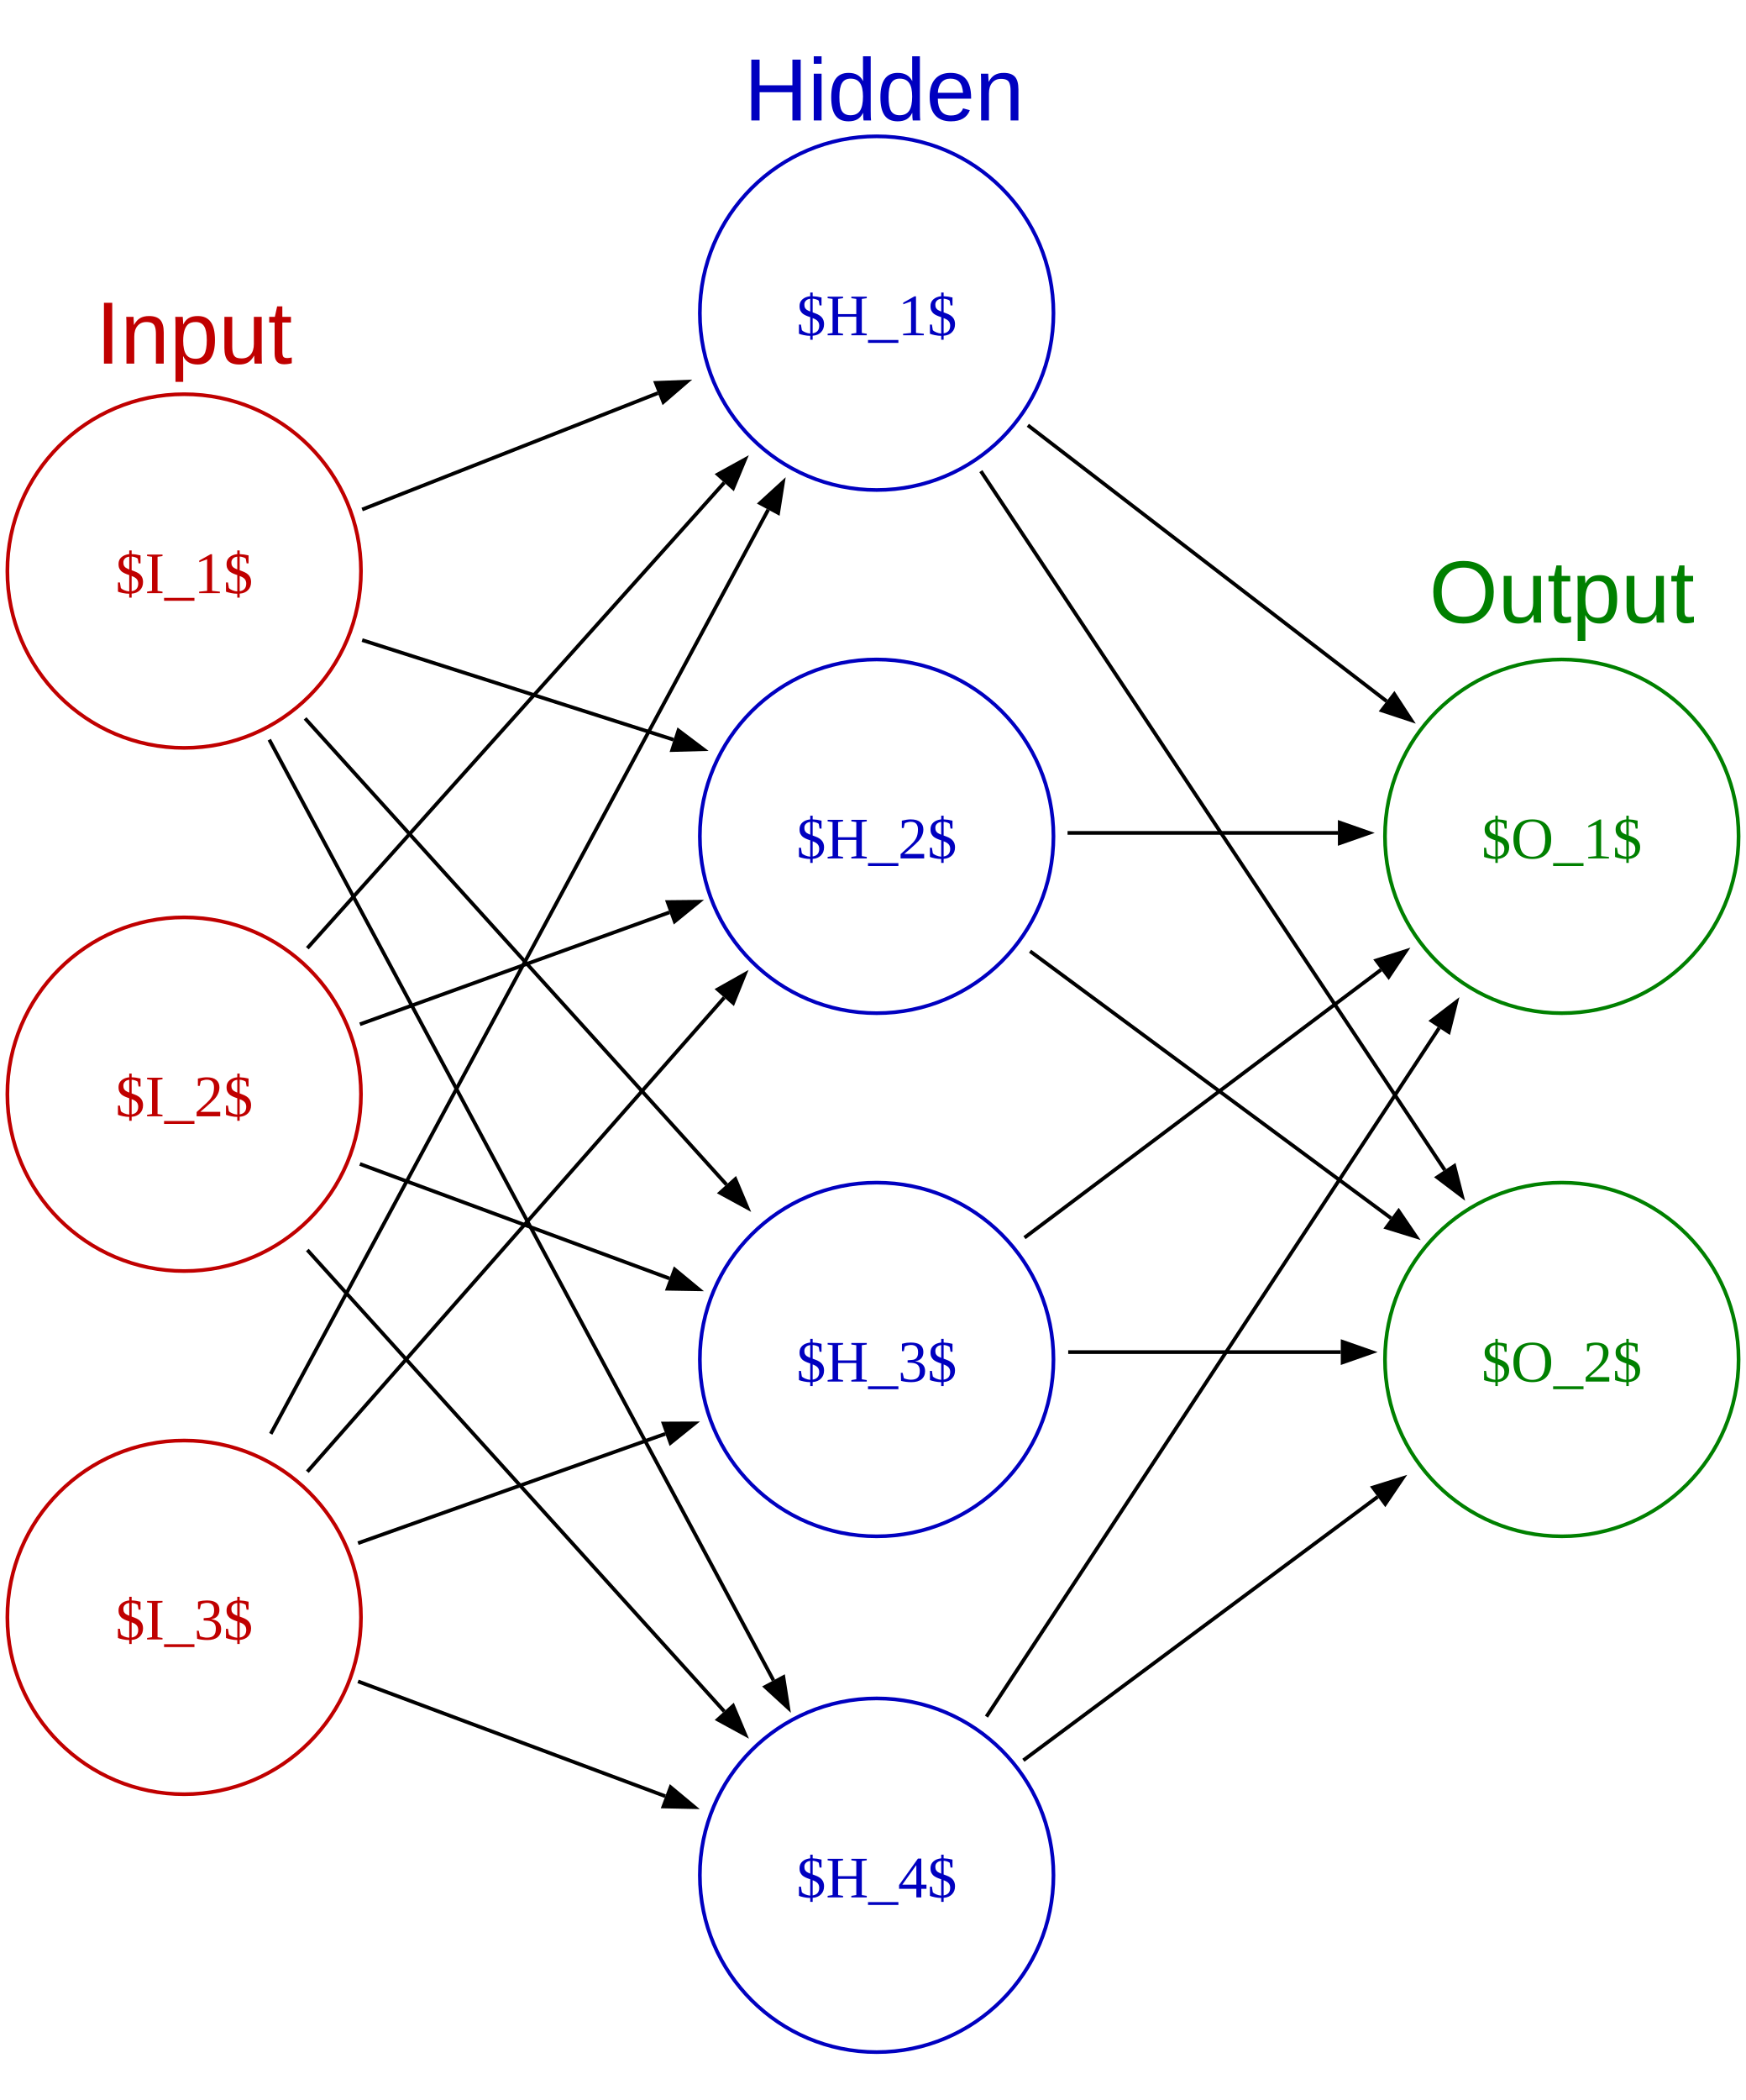
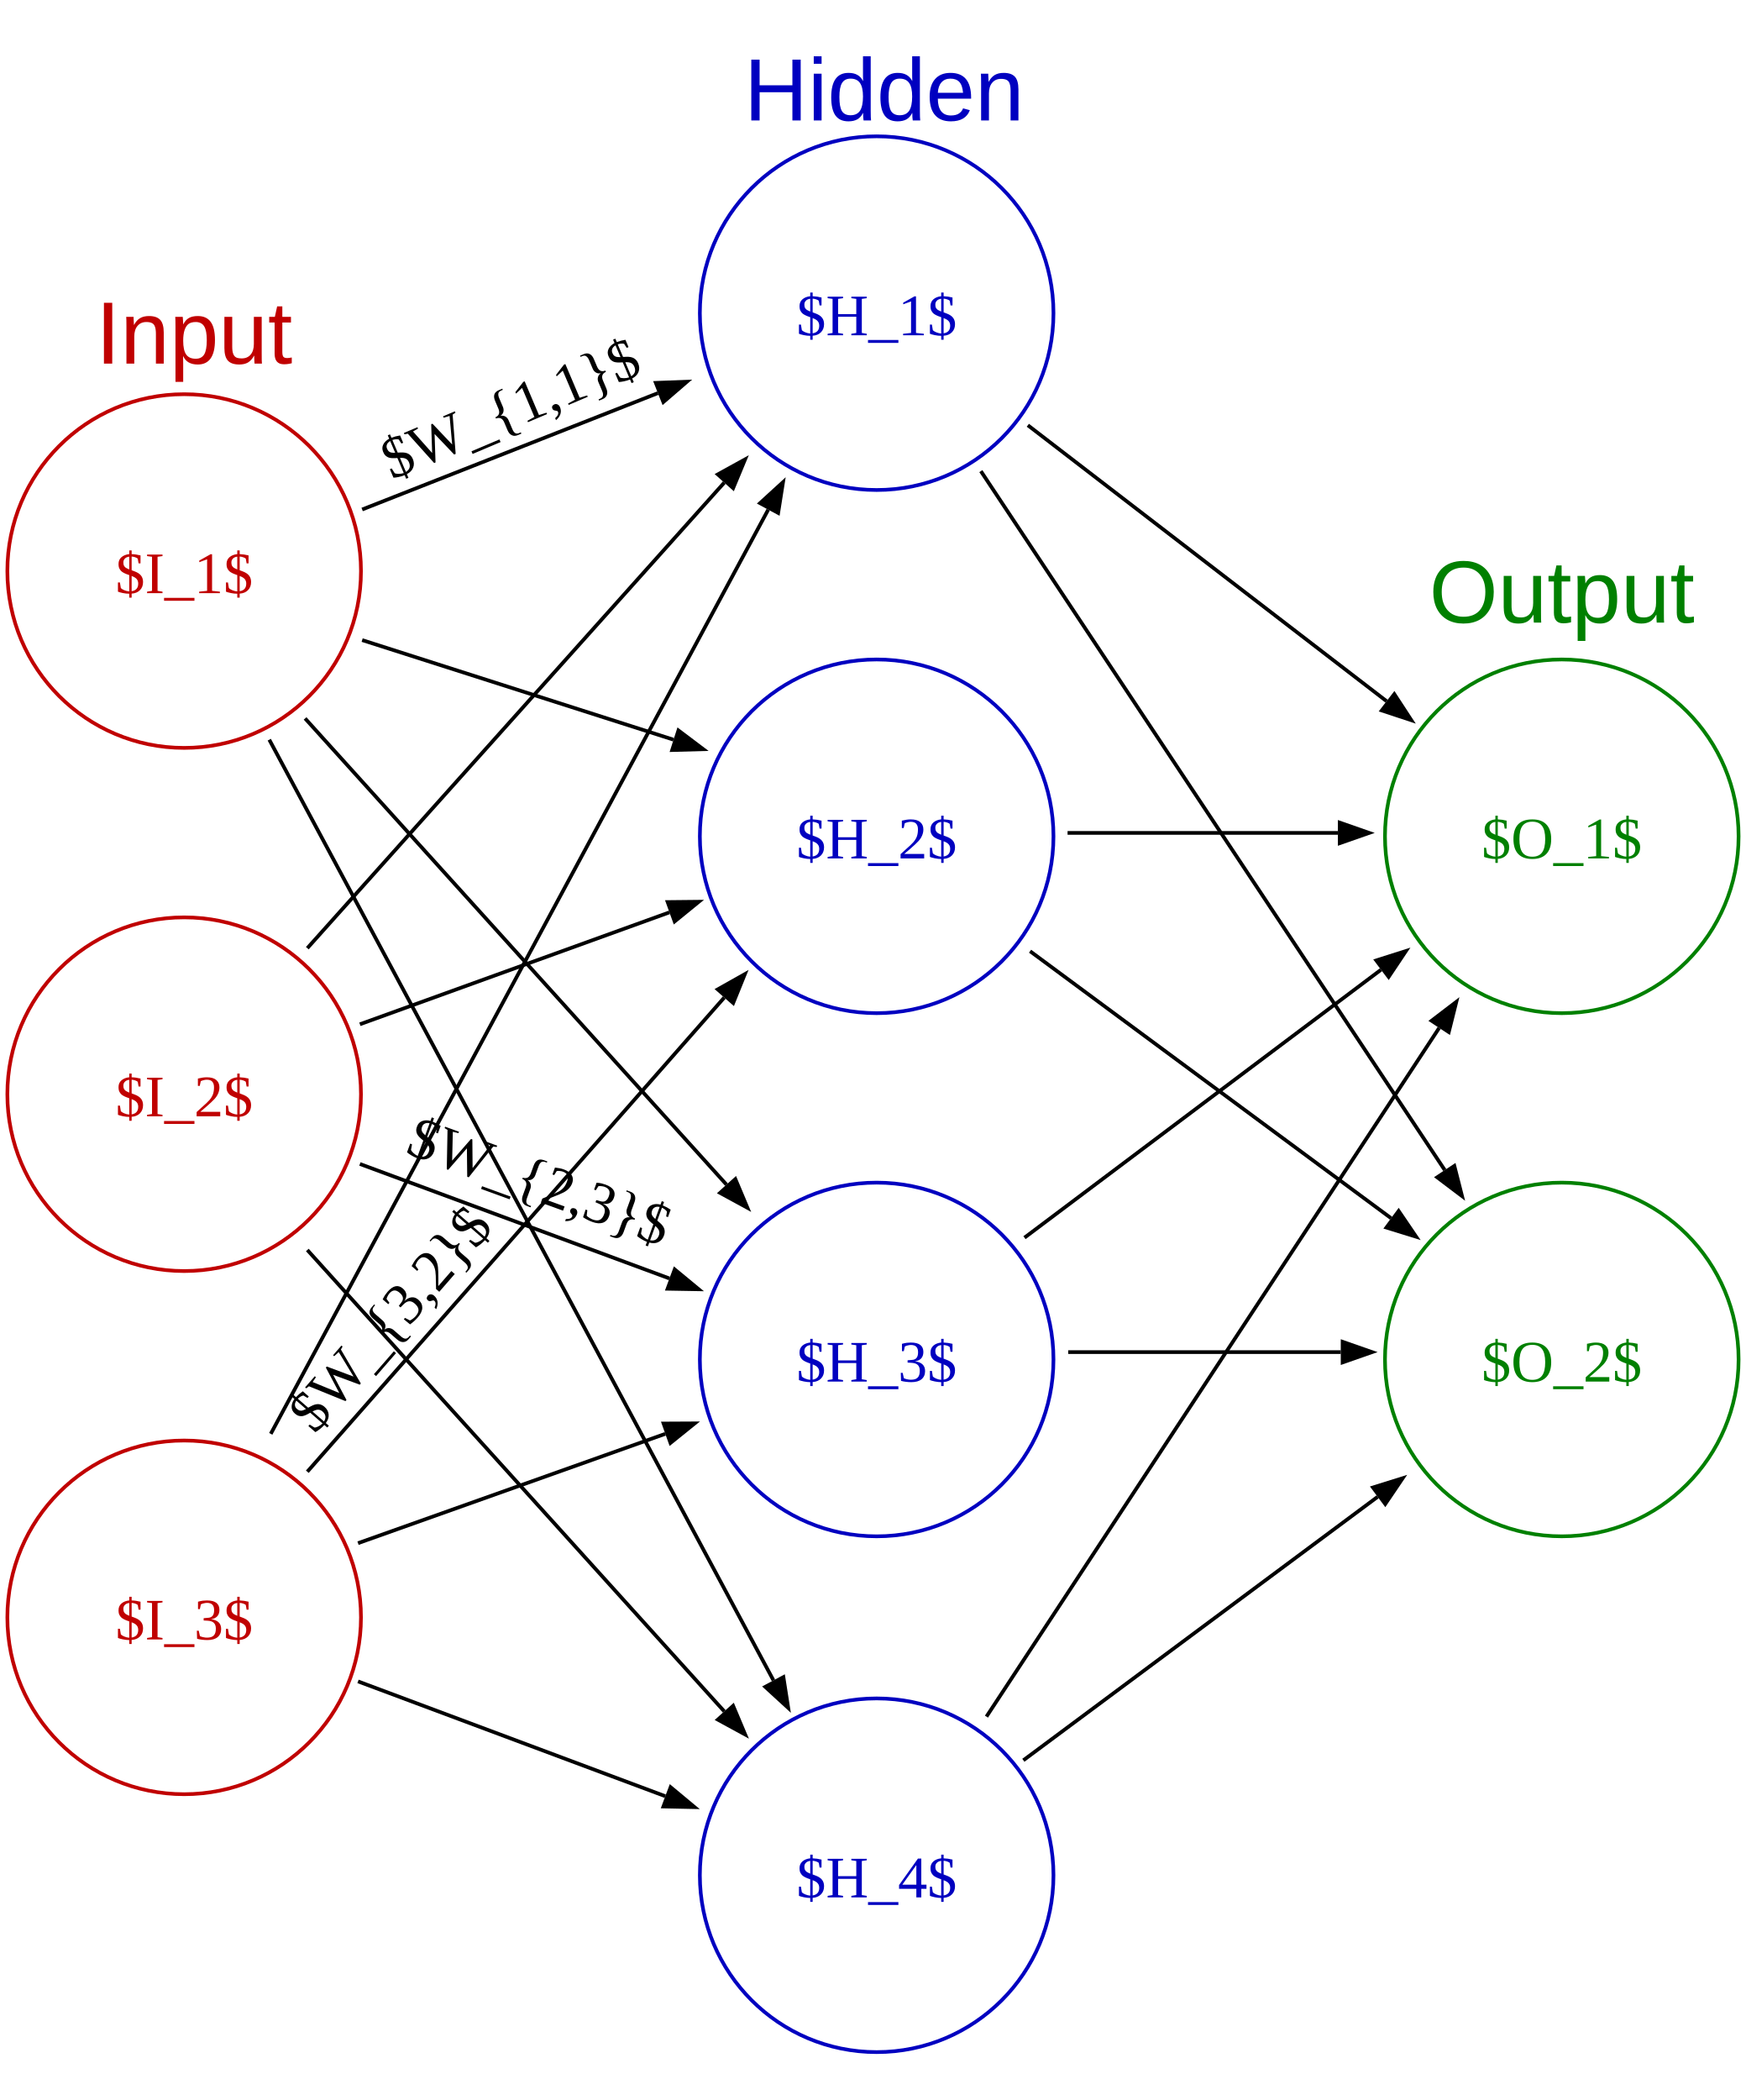
<svg xmlns="http://www.w3.org/2000/svg" height="285pt" version="1.1" viewBox="0 0 237 284" width="237pt" id="svg708">
  <defs id="defs585">
    <marker id="arrowhead" markerWidth="10" markerHeight="7" refX="0" refY="3.5" orient="auto">
      <polygon points="10,3.5 0,7 0,0 " id="polygon582" />
    </marker>
  </defs>
  <style id="style6">
    .subscript {
      baseline-shift: sub;
      transform: scale(0.1);
    }
  </style>
  <g id="inputs" color="#c00000">
    <text fill="currentColor" style="font-size:12px;font-family:Arial, sans-serif;white-space:pre;display:inline;stroke:none" x="13" y="48.842" id="text">Input</text>
    <g id="i1">
      <circle stroke="currentColor" style="stroke-width:0.5;stroke-miterlimit:10" fill="none" cx="25" cy="77" r="24" id="circle591" />
      <text x="25" y="80" text-anchor="middle" fill="currentColor" font-size="8px" alignment-baseline="middle" id="text920">$I_1$</text>
    </g>
    <g id="i2">
      <circle stroke="currentColor" style="stroke-width:0.5;stroke-miterlimit:10" fill="none" cx="25" cy="148" r="24" id="circle594" />
      <text x="25" y="151" text-anchor="middle" fill="currentColor" font-size="8px" alignment-baseline="middle" id="text920-6">$I_2$</text>
    </g>
    <g id="i3">
      <circle stroke="currentColor" style="stroke-width:0.5;stroke-miterlimit:10" fill="none" cx="25" cy="219" r="24" id="circle597" />
      <text x="25" y="222" text-anchor="middle" fill="currentColor" font-size="8px" alignment-baseline="middle" id="text736">$I_3$</text>
    </g>
  </g>
  <g id="hidden" color="#0000c0">
    <text fill="currentColor" style="font-size:12px;font-family:Arial, sans-serif;white-space:pre;stroke:none" x="101" y="15.842" id="text21">Hidden</text>
    <g id="h1">
      <circle stroke="currentColor" style="stroke-width:0.5;stroke-miterlimit:10" fill="none" cx="119" cy="42" r="24" id="circle605" />
      <text x="119" y="45" text-anchor="middle" fill="currentColor" font-size="8px" alignment-baseline="middle" id="text920-6-7">$H_1$</text>
    </g>
    <g id="h2">
      <circle stroke="currentColor" style="stroke-width:0.5;stroke-miterlimit:10" fill="none" cx="119" cy="113" r="24" id="circle608" />
      <text x="119" y="116" text-anchor="middle" fill="currentColor" font-size="8px" alignment-baseline="middle" id="text920-6-7-5-3">$H_2$</text>
    </g>
    <g id="h3">
      <circle stroke="currentColor" style="stroke-width:0.5;stroke-miterlimit:10" fill="none" cx="119" cy="184" r="24" id="circle611" />
      <text x="119" y="187" text-anchor="middle" fill="currentColor" font-size="8px" alignment-baseline="middle" id="text920-6-7-5-5">$H_3$</text>
    </g>
    <g id="h4">
      <circle stroke="currentColor" style="stroke-width:0.5;stroke-miterlimit:10" fill="none" cx="119" cy="254" r="24" id="circle614" />
      <text x="119" y="257" text-anchor="middle" fill="currentColor" font-size="8px" alignment-baseline="middle" id="text920-6-7-5-6">$H_4$</text>
    </g>
  </g>
  <g id="outputs" color="#008000">
    <text fill="currentColor" style="font-size:12px;font-family:Arial, sans-serif;white-space:pre;stroke:none" x="194" y="84" id="text34">Output</text>
    <g id="o1">
      <circle stroke="currentColor" style="stroke-width:0.5;stroke-miterlimit:10" fill="none" cx="212" cy="113" r="24" id="circle622" />
      <text x="212" y="116" text-anchor="middle" fill="currentColor" font-size="8px" alignment-baseline="middle" id="text920-6-7-5">$O_1$</text>
    </g>
    <g id="o2">
      <circle stroke="currentColor" style="stroke-width:0.5;stroke-miterlimit:10" fill="none" cx="212" cy="184" r="24" id="circle625" />
      <text x="212" y="187" text-anchor="middle" fill="currentColor" font-size="8px" alignment-baseline="middle" id="text920-6-7-5-2">$O_2$</text>
    </g>
  </g>
  <g class="arrows" color="#000000" id="g81">
    <g id="g668">
      <g id="g643">
        <line x1="48.599" y1="227.69" x2="90.308" y2="243.271" stroke="currentColor" stroke-width="0.5" marker-end="url(#arrowhead)" id="line659" />
        <line x1="48.599" y1="208.93" x2="90.308" y2="194.092" stroke="currentColor" stroke-width="0.5" marker-end="url(#arrowhead)" id="line661" />
        <line x1="41.717" y1="199.233" x2="98.31" y2="134.885" stroke="currentColor" stroke-width="0.5" marker-end="url(#arrowhead)" id="line663" />
        <line x1="36.753" y1="194.092" x2="104.28" y2="68.669" stroke="currentColor" stroke-width="0.5" marker-end="url(#arrowhead)" id="line665" />
      </g>
      <g id="ItoH">
        <line x1="41.717" y1="169.14" x2="98.31" y2="231.756" stroke="currentColor" stroke-width="0.5" marker-end="url(#arrowhead)" id="line647" />
        <line x1="48.854" y1="157.468" x2="90.868" y2="173.004" stroke="currentColor" stroke-width="0.5" marker-end="url(#arrowhead)" id="line649" />
        <line x1="48.854" y1="138.507" x2="90.868" y2="123.32" stroke="currentColor" stroke-width="0.5" marker-end="url(#arrowhead)" id="line651" />
        <line x1="41.717" y1="128.18" x2="98.31" y2="65.001" stroke="currentColor" stroke-width="0.5" marker-end="url(#arrowhead)" id="line653" />
      </g>
      <g id="g655">
        <line x1="36.553" y1="99.887" x2="104.992" y2="227.549" stroke="currentColor" stroke-width="0.5" marker-end="url(#arrowhead)" id="line635" />
        <line x1="41.413" y1="97.001" x2="98.613" y2="160.269" stroke="currentColor" stroke-width="0.5" marker-end="url(#arrowhead)" id="line637" />
        <line x1="49.159" y1="86.37" x2="91.427" y2="99.887" stroke="currentColor" stroke-width="0.5" marker-end="url(#arrowhead)" id="line639" />
        <line x1="49.159" y1="68.646" x2="89.301" y2="52.852" stroke="currentColor" stroke-width="0.5" marker-end="url(#arrowhead)" id="line641" />
      </g>
+       <text x="42.304" y="80.284" text-anchor="middle" fill="currentColor" font-size="8px" alignment-baseline="middle" id="w11" transform="rotate(-23)">$W_{1,1}$</text>
+       <text x="123.504" y="127.785" text-anchor="middle" fill="currentColor" font-size="8px" alignment-baseline="middle" id="w23" transform="rotate(20)">$W_{2,3}$</text>
+       <text x="-99.952" y="159.692" text-anchor="middle" fill="currentColor" font-size="8px" alignment-baseline="middle" id="w32" transform="rotate(-49)">$W_{3,2}$</text>
    </g>
    <g id="g704">
      <g id="g702">
        <line x1="138.914" y1="238.395" x2="187.002" y2="202.641" stroke="currentColor" stroke-width="0.5" marker-end="url(#arrowhead)" id="line698" />
        <line x1="133.903" y1="232.471" x2="195.356" y2="139.006" stroke="currentColor" stroke-width="0.5" marker-end="url(#arrowhead)" id="line700" />
      </g>
      <g id="g694">
        <line x1="145" y1="183" x2="182" y2="183" stroke="currentColor" stroke-width="0.5" marker-end="url(#arrowhead)" id="line690" />
        <line x1="139.066" y1="167.471" x2="187.458" y2="131.109" stroke="currentColor" stroke-width="0.5" marker-end="url(#arrowhead)" id="line692" />
      </g>
      <g id="g686">
        <line x1="139.825" y1="128.592" x2="188.824" y2="164.824" stroke="currentColor" stroke-width="0.5" marker-end="url(#arrowhead)" id="line682" />
        <line x1="144.913" y1="112.537" x2="181.609" y2="112.537" stroke="currentColor" stroke-width="0.5" marker-end="url(#arrowhead)" id="line684" />
      </g>
      <g id="g678">
        <line x1="133.143" y1="63.439" x2="196.114" y2="158.294" stroke="currentColor" stroke-width="0.5" marker-end="url(#arrowhead)" id="line674" />
        <line x1="139.522" y1="57.212" x2="188.217" y2="94.66" stroke="currentColor" stroke-width="0.5" marker-end="url(#arrowhead)" id="line676" />
      </g>
    </g>
  </g>
</svg>
